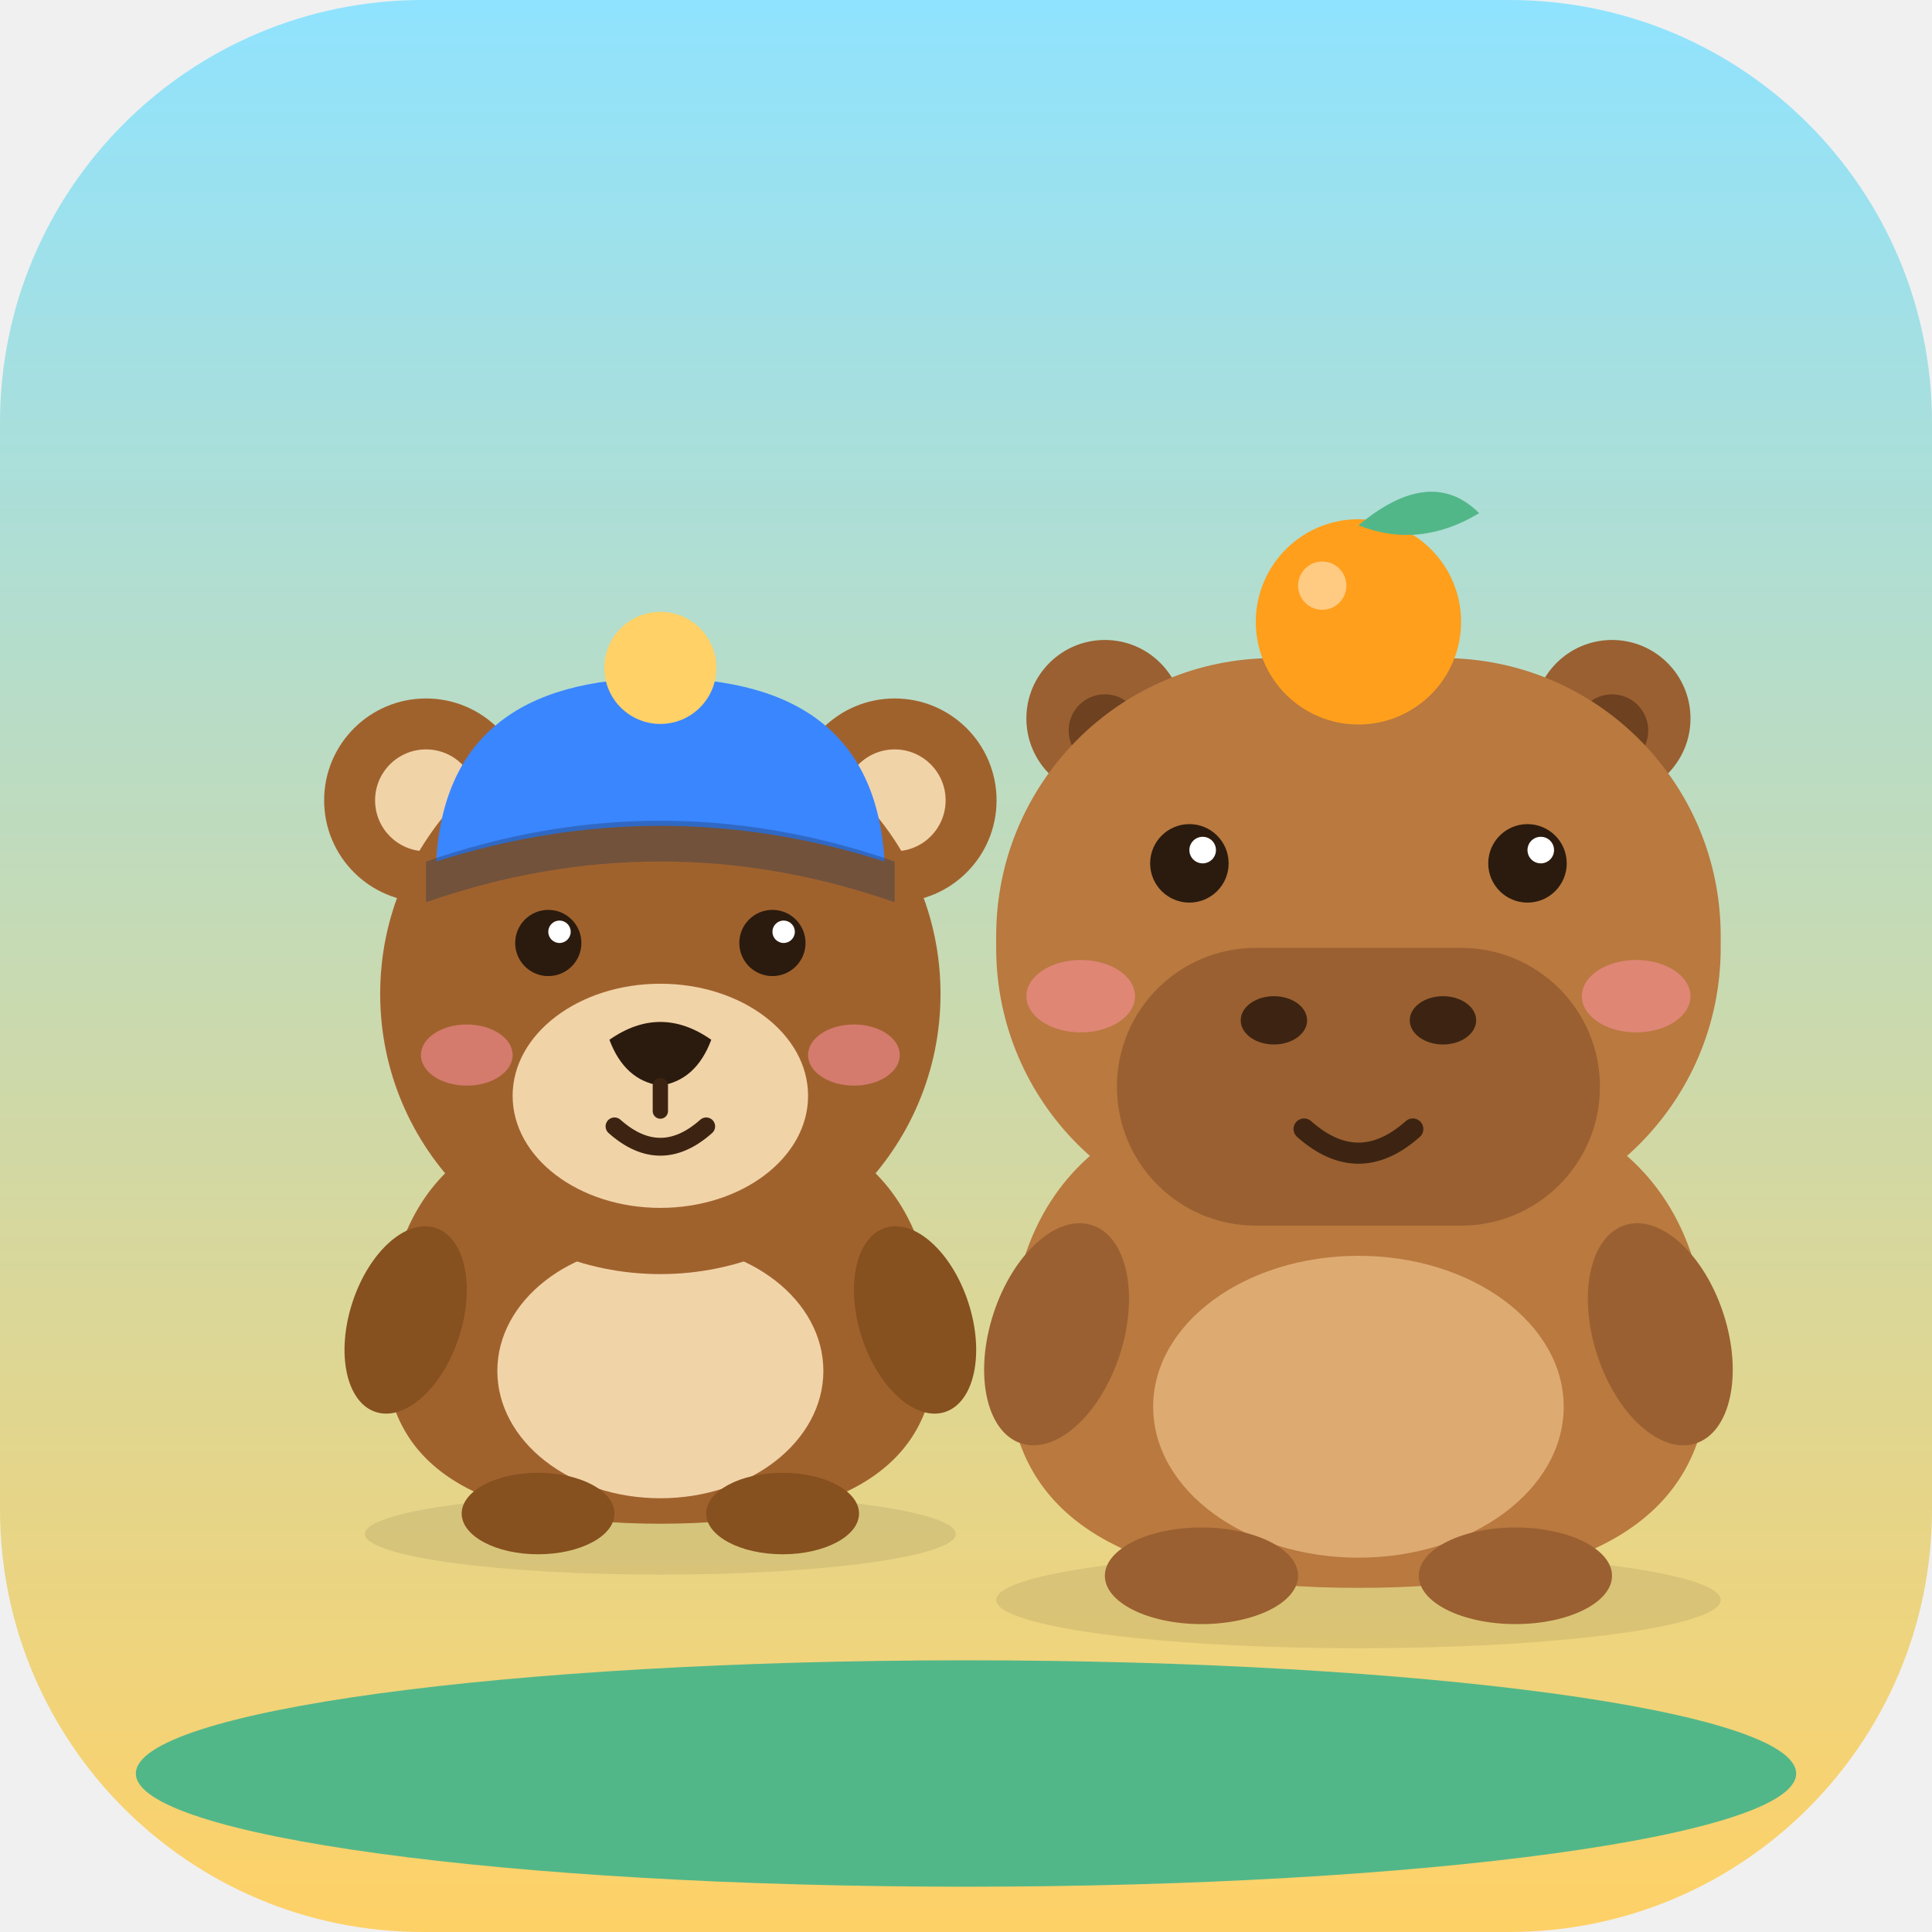
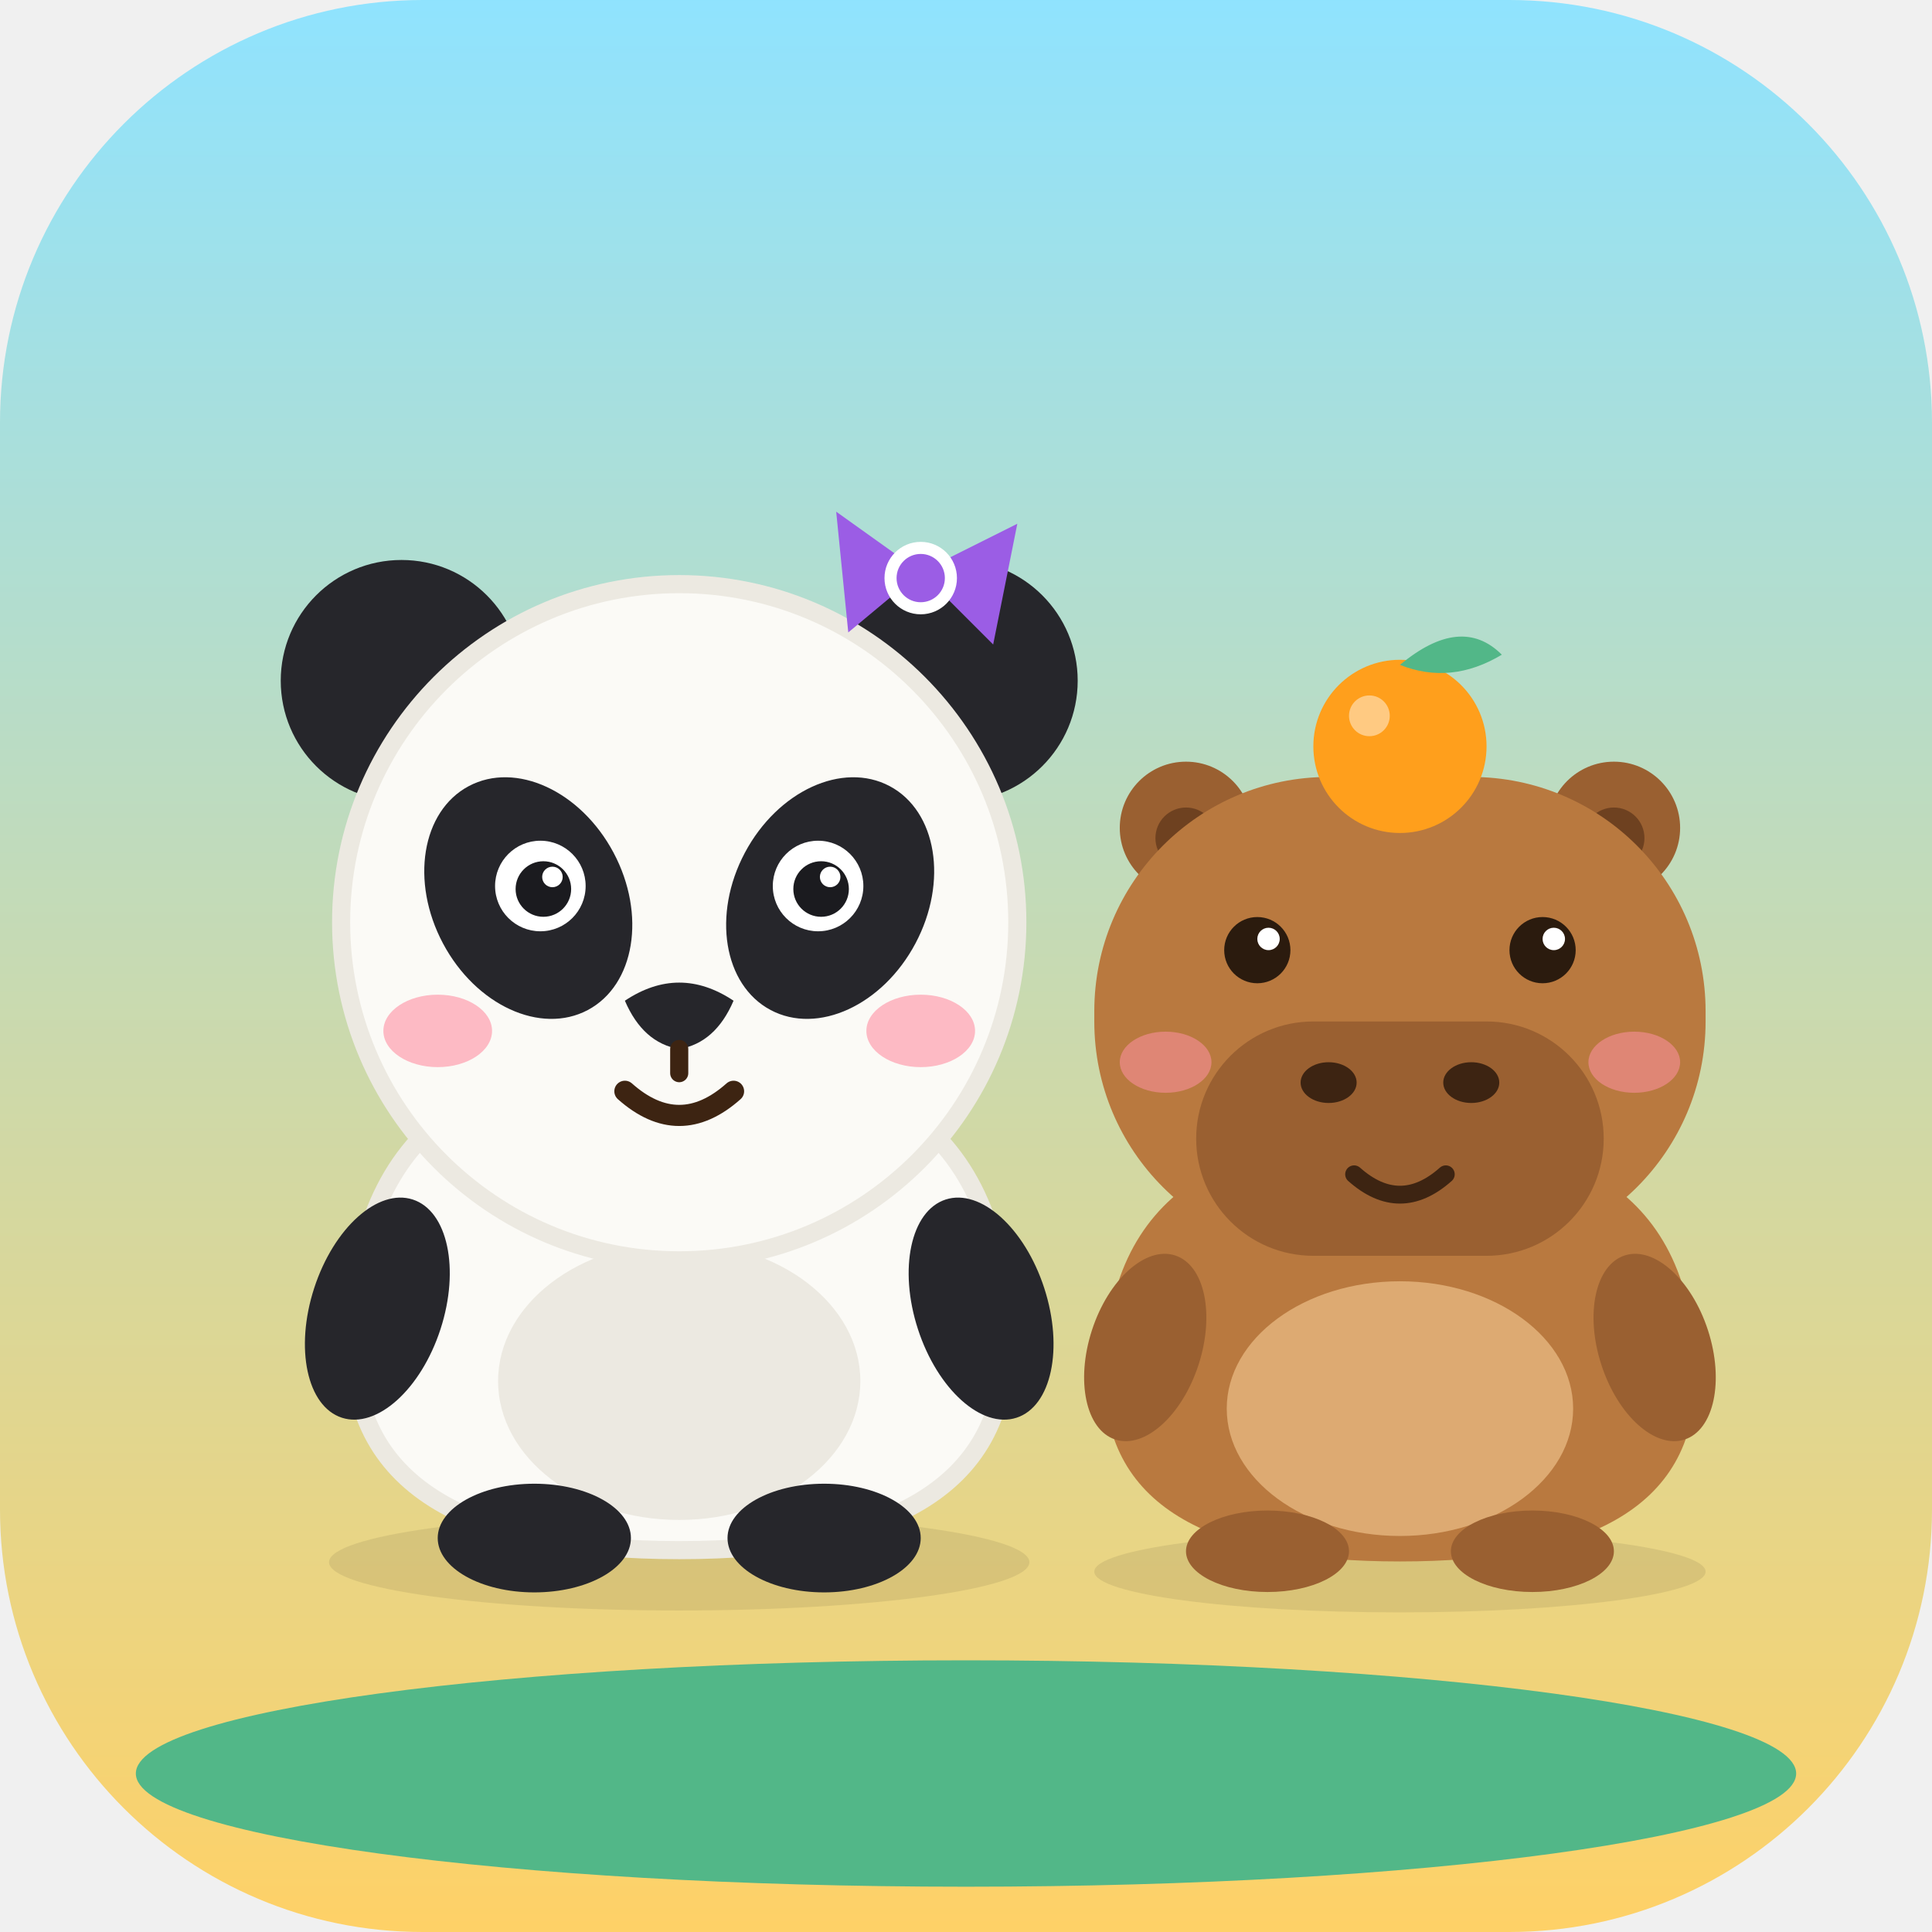
<svg xmlns="http://www.w3.org/2000/svg" viewBox="0 0 512 512">
  <defs>
    <linearGradient id="g" x1="0" y1="0" x2="0" y2="1">
      <stop offset="0" stop-color="#8FE3FF" />
      <stop offset="1" stop-color="#FFD166" />
    </linearGradient>
  </defs>
  <rect width="512" height="512" rx="112" fill="url(#g)" />
  <g transform="translate(0 0) scale(1)">
    <ellipse cx="256" cy="470" rx="220" ry="30" fill="#52B788" />
-     <g transform="translate(40 150) scale(1.35)">
+     <g transform="translate(20 110) scale(1.6)">
      <ellipse cx="100" cy="190" rx="58" ry="8" fill="#000" opacity=".08" />
-       <path d="M46 154 C46 116 70 106 100 106 C130 106 154 116 154 154 C154 178 134 188 100 188 C66 188 46 178 46 154Z" fill="#A0622D" />
-       <ellipse cx="100" cy="158" rx="32" ry="25" fill="#F1D3A8" />
-       <ellipse cx="50" cy="148" rx="11" ry="19" fill="#86501F" transform="rotate(18 50 148)" />
-       <ellipse cx="150" cy="148" rx="11" ry="19" fill="#86501F" transform="rotate(-18 150 148)" />
-       <ellipse cx="76" cy="186" rx="15" ry="8" fill="#86501F" />
-       <ellipse cx="124" cy="186" rx="15" ry="8" fill="#86501F" />
-       <circle cx="54" cy="46" r="20" fill="#A0622D" />
-       <circle cx="54" cy="46" r="10" fill="#F1D3A8" />
-       <circle cx="146" cy="46" r="20" fill="#A0622D" />
-       <circle cx="146" cy="46" r="10" fill="#F1D3A8" />
-       <circle cx="100" cy="84" r="55" fill="#A0622D" />
-       <ellipse cx="100" cy="104" rx="29" ry="22" fill="#F1D3A8" />
-       <path d="M90 93 Q100 86 110 93 Q107 101 100 102 Q93 101 90 93Z" fill="#2B1B0E" />
-       <path d="M100 102 L100 107" stroke="#3D2412" stroke-width="3" stroke-linecap="round" />
-       <path d="M91 110 Q100 118 109 110" stroke="#3D2412" stroke-width="3.5" fill="none" stroke-linecap="round" />
-       <circle cx="78" cy="74" r="6.5" fill="#2B1B0E" />
-       <circle cx="80.2" cy="71.8" r="2.2" fill="#fff" />
-       <circle cx="122" cy="74" r="6.5" fill="#2B1B0E" />
-       <circle cx="124.2" cy="71.8" r="2.2" fill="#fff" />
-       <ellipse cx="62" cy="96" rx="9" ry="6" fill="#FF8FA3" opacity=".55" />
-       <ellipse cx="138" cy="96" rx="9" ry="6" fill="#FF8FA3" opacity=".55" />
-       <path d="M56 58 Q58 22 100 22 Q142 22 144 58 Q100 44 56 58Z" fill="#3A86FF" />
-       <path d="M54 58 Q100 42 146 58 L146 66 Q100 50 54 66Z" fill="#1D3557" opacity=".35" />
-       <circle cx="100" cy="20" r="11" fill="#FFD166" />
+       <path d="M46 154 C46 116 70 106 100 106 C130 106 154 116 154 154 C154 178 134 188 100 188 C66 188 46 178 46 154Z" fill="#FBFAF6" stroke="#ECE9E1" stroke-width="3" />
+       <ellipse cx="100" cy="160" rx="30" ry="23" fill="#ECE9E1" />
+       <ellipse cx="50" cy="148" rx="11" ry="19" fill="#26262B" transform="rotate(18 50 148)" />
+       <ellipse cx="150" cy="148" rx="11" ry="19" fill="#26262B" transform="rotate(-18 150 148)" />
+       <ellipse cx="76" cy="186" rx="16" ry="9" fill="#26262B" />
+       <ellipse cx="124" cy="186" rx="16" ry="9" fill="#26262B" />
+       <circle cx="54" cy="44" r="20" fill="#26262B" />
+       <circle cx="146" cy="44" r="20" fill="#26262B" />
+       <circle cx="100" cy="84" r="56" fill="#FBFAF6" stroke="#ECE9E1" stroke-width="3" />
+       <ellipse cx="75" cy="80" rx="16" ry="21" fill="#26262B" transform="rotate(-28 75 80)" />
+       <ellipse cx="125" cy="80" rx="16" ry="21" fill="#26262B" transform="rotate(28 125 80)" />
+       <circle cx="77" cy="78" r="7.5" fill="#fff" />
+       <circle cx="77.5" cy="78.5" r="4.6" fill="#1B1B1F" />
+       <circle cx="79" cy="76.5" r="1.7" fill="#fff" />
+       <circle cx="123" cy="78" r="7.5" fill="#fff" />
+       <circle cx="123.5" cy="78.5" r="4.6" fill="#1B1B1F" />
+       <circle cx="125" cy="76.5" r="1.7" fill="#fff" />
+       <path d="M91 97 Q100 91 109 97 Q106 104 100 105 Q94 104 91 97Z" fill="#26262B" />
+       <path d="M100 105 L100 109" stroke="#3D2412" stroke-width="3" stroke-linecap="round" />
+       <path d="M91 112 Q100 120 109 112" stroke="#3D2412" stroke-width="3.5" fill="none" stroke-linecap="round" />
+       <ellipse cx="60" cy="102" rx="9" ry="6" fill="#FF8FA3" opacity=".6" />
+       <ellipse cx="140" cy="102" rx="9" ry="6" fill="#FF8FA3" opacity=".6" />
+       <path d="M140 26 L126 16 L128 36Z M140 26 L156 18 L152 38Z" fill="#9B5DE5" />
+       <circle cx="140" cy="27" r="5" fill="#9B5DE5" stroke="#fff" stroke-width="2" />
    </g>
-     <g transform="translate(200 120) scale(1.6)">
+     <g transform="translate(236 160) scale(1.35)">
      <ellipse cx="100" cy="190" rx="60" ry="8" fill="#000" opacity=".08" />
      <path d="M42 152 C42 114 68 104 100 104 C132 104 158 114 158 152 C158 178 136 188 100 188 C64 188 42 178 42 152Z" fill="#B9793F" />
      <ellipse cx="100" cy="158" rx="34" ry="25" fill="#DDAA72" />
      <ellipse cx="50" cy="146" rx="11" ry="19" fill="#9A6031" transform="rotate(18 50 146)" />
      <ellipse cx="150" cy="146" rx="11" ry="19" fill="#9A6031" transform="rotate(-18 150 146)" />
      <ellipse cx="74" cy="186" rx="16" ry="8" fill="#9A6031" />
      <ellipse cx="126" cy="186" rx="16" ry="8" fill="#9A6031" />
      <circle cx="58" cy="44" r="13" fill="#9A6031" />
      <circle cx="58" cy="46" r="6" fill="#6E4120" />
      <circle cx="142" cy="44" r="13" fill="#9A6031" />
      <circle cx="142" cy="46" r="6" fill="#6E4120" />
      <rect x="40" y="34" width="120" height="94" rx="46" fill="#B9793F" />
      <rect x="60" y="82" width="80" height="46" rx="23" fill="#9A6031" />
      <ellipse cx="86" cy="94" rx="5.5" ry="4" fill="#3D2412" />
      <ellipse cx="114" cy="94" rx="5.5" ry="4" fill="#3D2412" />
      <path d="M91 112 Q100 120 109 112" stroke="#3D2412" stroke-width="3.5" fill="none" stroke-linecap="round" />
      <circle cx="72" cy="68" r="6.5" fill="#2B1B0E" />
      <circle cx="74.2" cy="65.8" r="2.2" fill="#fff" />
      <circle cx="128" cy="68" r="6.5" fill="#2B1B0E" />
      <circle cx="130.2" cy="65.8" r="2.2" fill="#fff" />
      <ellipse cx="54" cy="90" rx="9" ry="6" fill="#FF8FA3" opacity=".55" />
      <ellipse cx="146" cy="90" rx="9" ry="6" fill="#FF8FA3" opacity=".55" />
      <circle cx="100" cy="28" r="17" fill="#FF9F1C" />
      <circle cx="94" cy="22" r="4" fill="#fff" opacity=".45" />
      <path d="M100 12 Q112 2 120 10 Q110 16 100 12Z" fill="#52B788" />
    </g>
  </g>
</svg>
